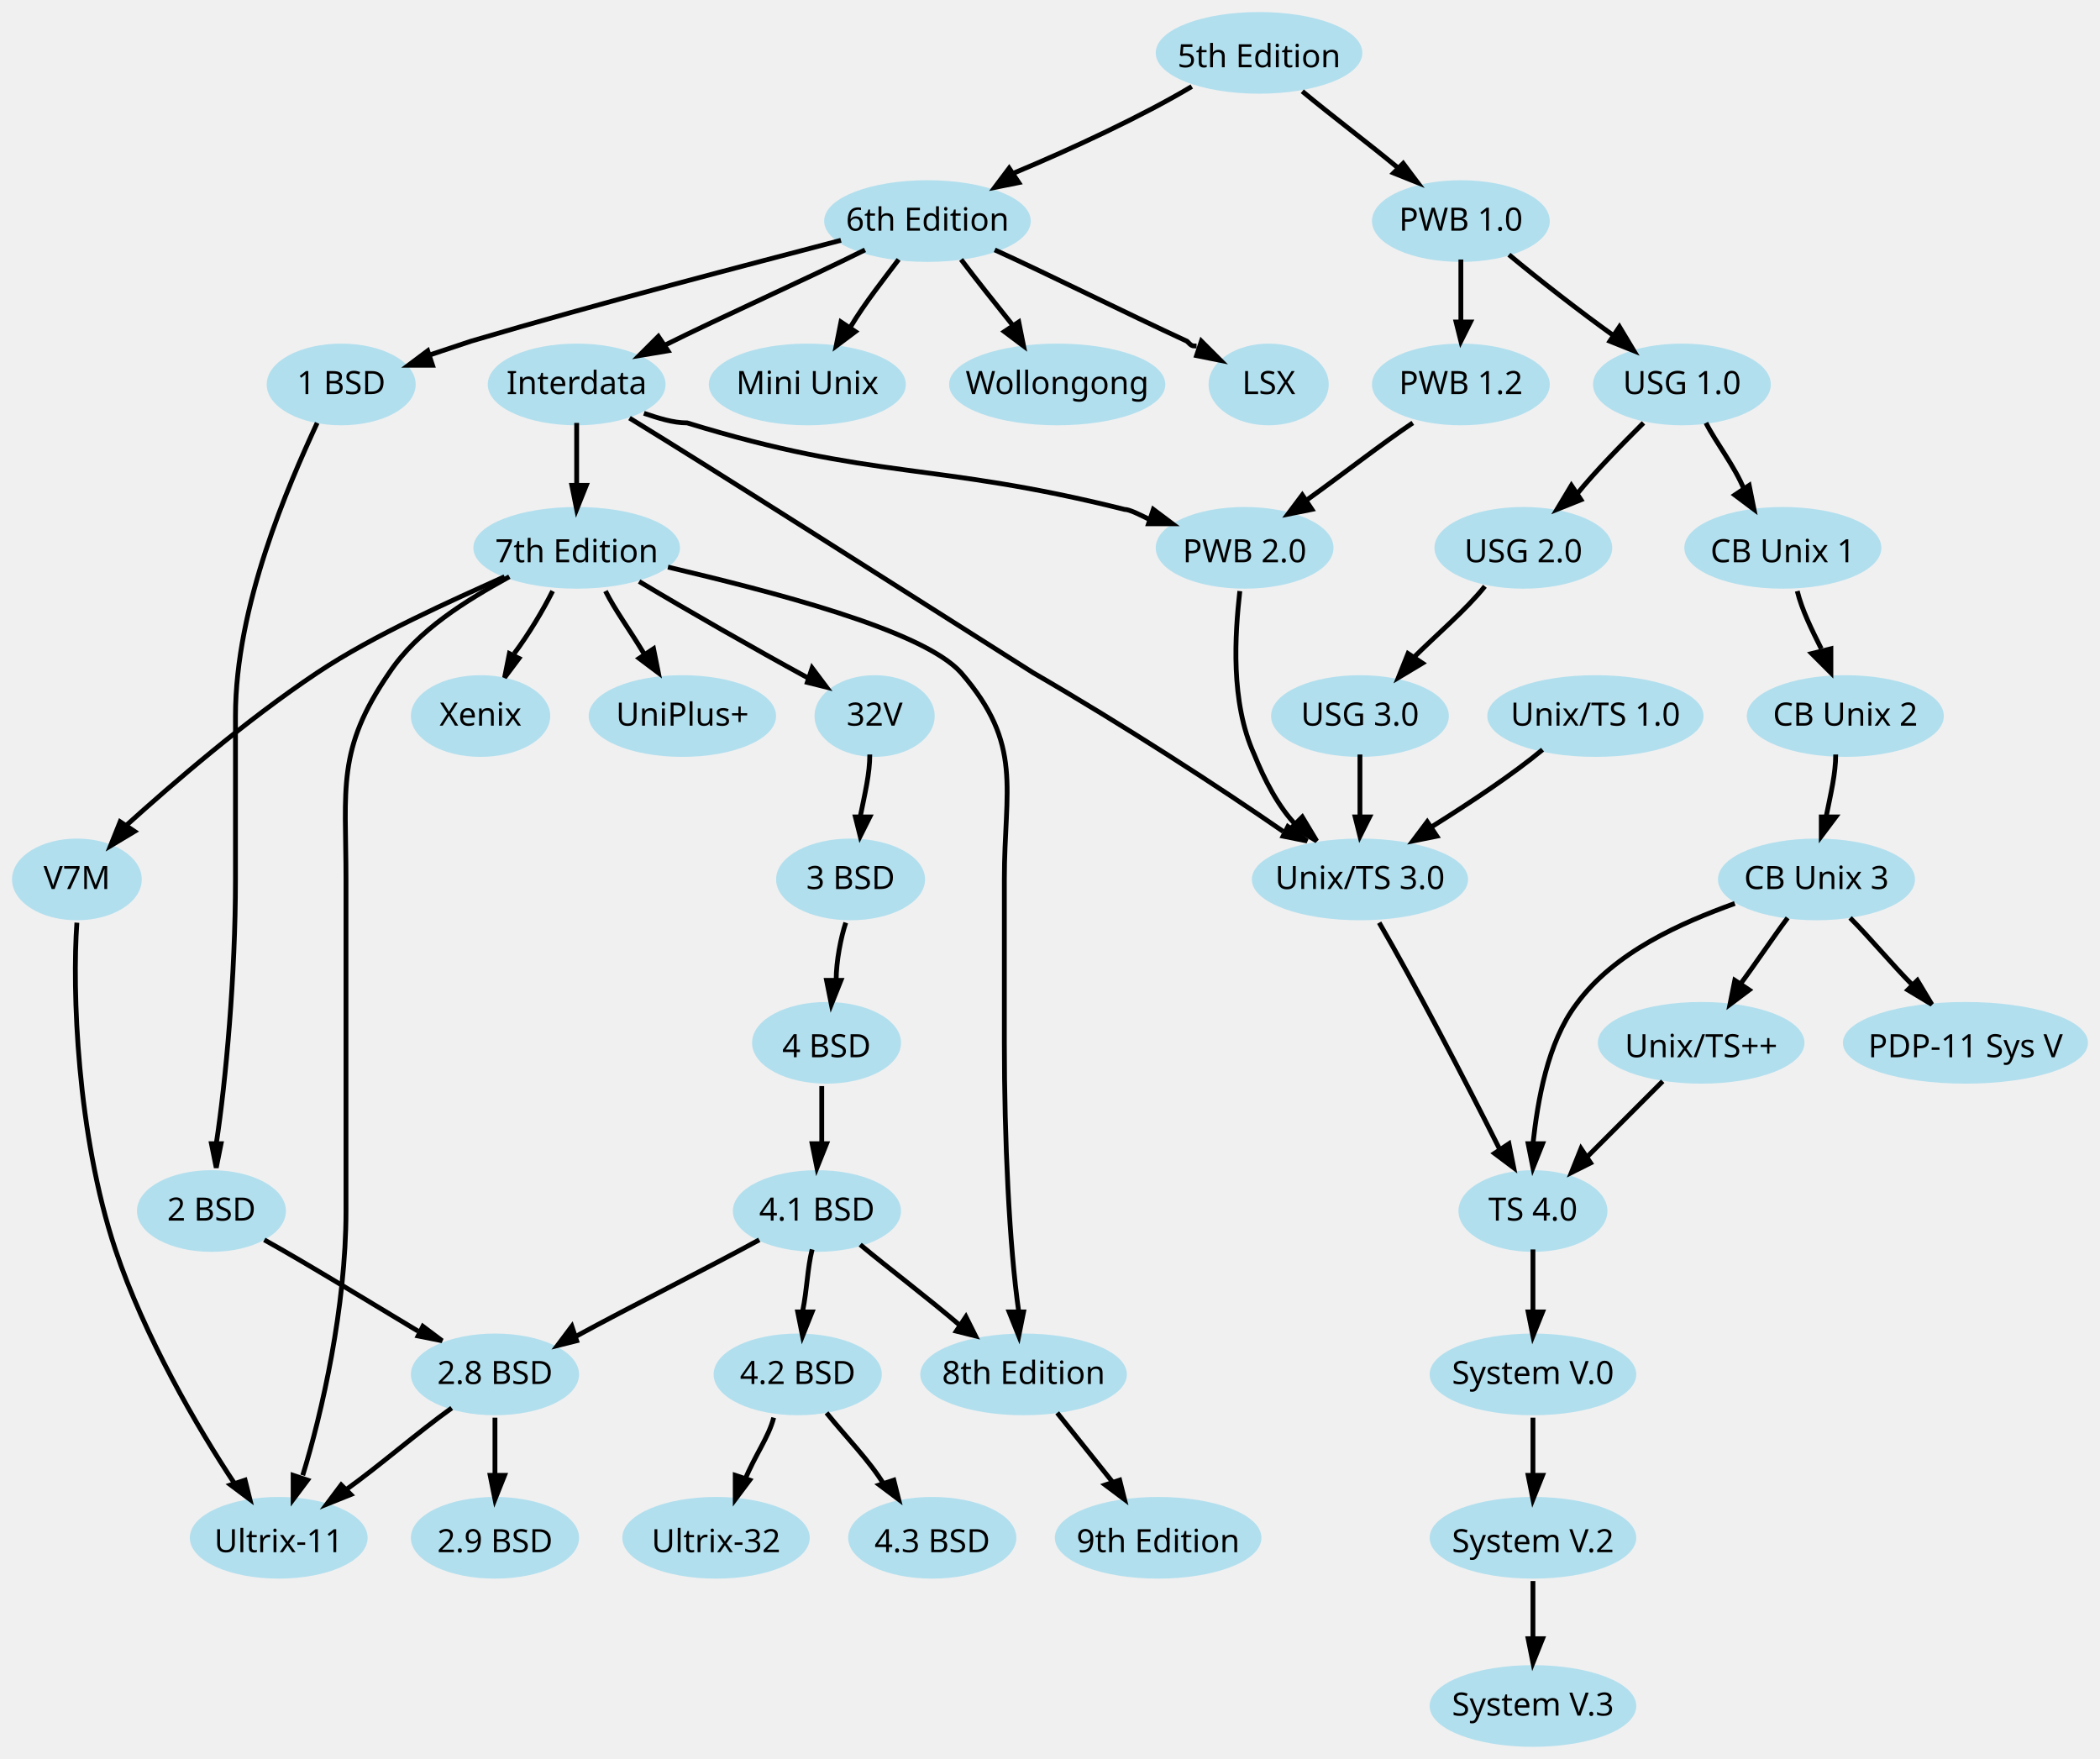
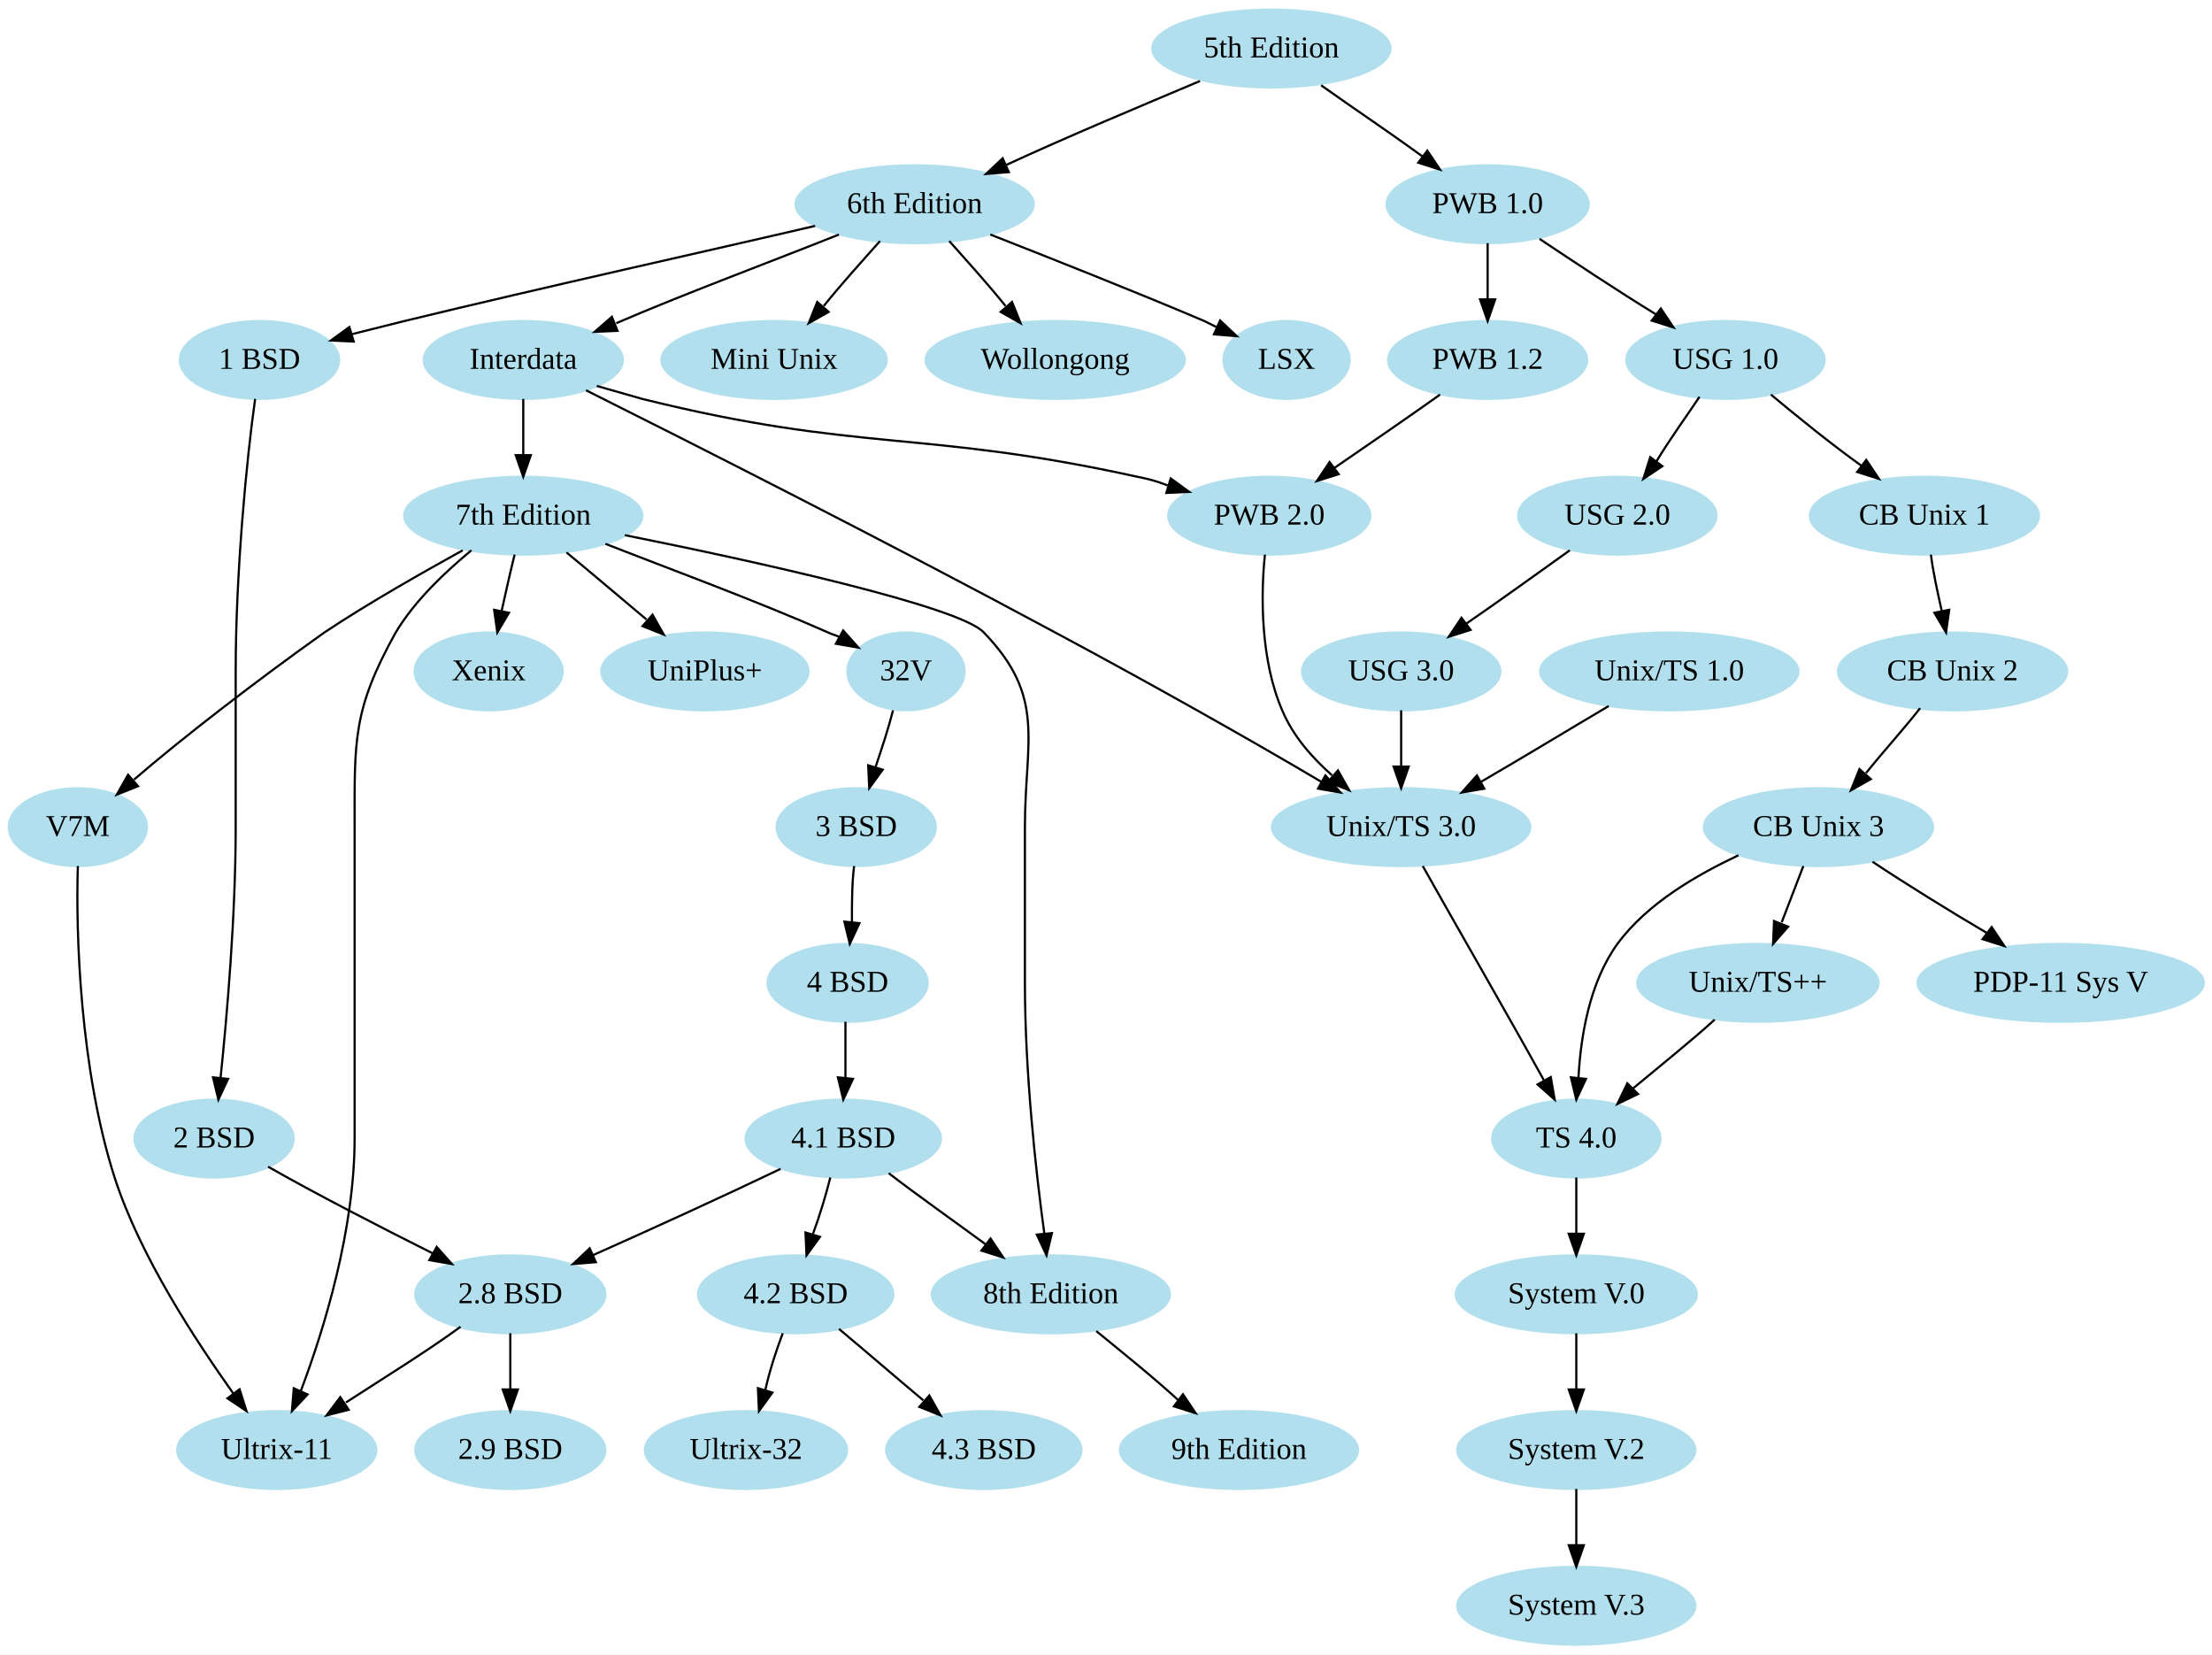
- <svg xmlns="http://www.w3.org/2000/svg" width="437pt" height="366pt" viewBox="0 0 437 366">
-   <g id="graph0" class="graph" style="font-family:Times-Roman;font-size:14.00;">
+ <svg xmlns="http://www.w3.org/2000/svg" width="432pt" height="323pt" viewBox="0.00 0.00 432.00 322.63">
+   <g id="graph0" class="graph" transform="scale(0.422287 0.422287) rotate(0) translate(4 760)">
+     <polygon style="fill:white;stroke:white;" points="-4,4 -4,-760 1019,-760 1019,4 -4,4" />
    <g id="node1" class="node">
-       <ellipse style="fill:#b2dfee;stroke:#b2dfee;" cx="262" cy="11" rx="21" ry="8" />
-       <text text-anchor="middle" x="262" y="14" style="font-size:6.68;">5th Edition</text>
+       <ellipse style="fill:#b2dfee;stroke:#b2dfee;" cx="584" cy="-738" rx="55.09" ry="18" />
+       <text text-anchor="middle" x="584" y="-733.9" style="font-family:Times New Roman;font-size:14.00;">5th Edition</text>
    </g>
    <g id="node3" class="node">
-       <ellipse style="fill:#b2dfee;stroke:#b2dfee;" cx="193" cy="46" rx="21" ry="8" />
-       <text text-anchor="middle" x="193" y="48" style="font-size:6.68;">6th Edition</text>
+       <ellipse style="fill:#b2dfee;stroke:#b2dfee;" cx="419" cy="-666" rx="55.09" ry="18" />
+       <text text-anchor="middle" x="419" y="-661.9" style="font-family:Times New Roman;font-size:14.00;">6th Edition</text>
    </g>
    <g id="edge2" class="edge">
-       <path style="fill:none;stroke:black;" d="M248,18C238,24 223,31 211,36" />
-       <polygon style="fill:black;stroke:black;" points="212,38 207,39 210,35 212,38" />
+       <path style="fill:none;stroke:black;" d="M551,-723C525,-712 489,-697 461,-684" />
+       <polygon style="fill:black;stroke:black;" points="462.56,-680.863 452,-680 459.717,-687.26 462.56,-680.863" />
    </g>
    <g id="node5" class="node">
-       <ellipse style="fill:#b2dfee;stroke:#b2dfee;" cx="304" cy="46" rx="18" ry="8" />
-       <text text-anchor="middle" x="304" y="48" style="font-size:6.68;">PWB 1.0</text>
+       <ellipse style="fill:#b2dfee;stroke:#b2dfee;" cx="684" cy="-666" rx="46.755" ry="18" />
+       <text text-anchor="middle" x="684" y="-661.9" style="font-family:Times New Roman;font-size:14.00;">PWB 1.0</text>
    </g>
    <g id="edge4" class="edge">
-       <path style="fill:none;stroke:black;" d="M271,19C277,24 285,30 291,35" />
-       <polygon style="fill:black;stroke:black;" points="292,34 295,38 290,36 292,34" />
+       <path style="fill:none;stroke:black;" d="M607,-721C621,-711 639,-699 654,-688" />
+       <polygon style="fill:black;stroke:black;" points="656.1,-690.8 662,-682 651.9,-685.2 656.1,-690.8" />
    </g>
    <g id="node7" class="node">
-       <ellipse style="fill:#b2dfee;stroke:#b2dfee;" cx="264" cy="80" rx="12" ry="8" />
-       <text text-anchor="middle" x="264" y="82" style="font-size:6.68;">LSX</text>
+       <ellipse style="fill:#b2dfee;stroke:#b2dfee;" cx="591" cy="-594" rx="29.185" ry="18" />
+       <text text-anchor="middle" x="591" y="-589.9" style="font-family:Times New Roman;font-size:14.00;">LSX</text>
    </g>
    <g id="edge6" class="edge">
-       <path style="fill:none;stroke:black;" d="M207,52C218,57 234,65 247,71 248,72 248,72 249,72" />
-       <polygon style="fill:black;stroke:black;" points="250,71 254,75 249,74 250,71" />
+       <path style="fill:none;stroke:black;" d="M454,-652C482,-641 520,-626 553,-612 555,-611 557,-610 559,-609" />
+       <polygon style="fill:black;stroke:black;" points="560.283,-612.26 568,-605 557.44,-605.863 560.283,-612.26" />
    </g>
    <g id="node9" class="node">
-       <ellipse style="fill:#b2dfee;stroke:#b2dfee;" cx="71" cy="80" rx="15" ry="8" />
-       <text text-anchor="middle" x="71" y="82" style="font-size:6.68;">1 BSD</text>
+       <ellipse style="fill:#b2dfee;stroke:#b2dfee;" cx="116" cy="-594" rx="36.829" ry="18" />
+       <text text-anchor="middle" x="116" y="-589.9" style="font-family:Times New Roman;font-size:14.00;">1 BSD</text>
    </g>
    <g id="edge8" class="edge">
-       <path style="fill:none;stroke:black;" d="M175,50C156,55 125,63 98,71 95,72 92,73 89,74" />
-       <polygon style="fill:black;stroke:black;" points="90,76 85,76 89,73 90,76" />
+       <path style="fill:none;stroke:black;" d="M373,-656C326,-645 249,-628 183,-612 175,-610 167,-608 159,-606" />
+       <polygon style="fill:black;stroke:black;" points="159.584,-602.521 149,-603 157.573,-609.226 159.584,-602.521" />
    </g>
    <g id="node11" class="node">
-       <ellipse style="fill:#b2dfee;stroke:#b2dfee;" cx="168" cy="80" rx="20" ry="8" />
-       <text text-anchor="middle" x="168" y="82" style="font-size:6.68;">Mini Unix</text>
+       <ellipse style="fill:#b2dfee;stroke:#b2dfee;" cx="354" cy="-594" rx="52.116" ry="18" />
+       <text text-anchor="middle" x="354" y="-589.9" style="font-family:Times New Roman;font-size:14.00;">Mini Unix</text>
    </g>
    <g id="edge10" class="edge">
-       <path style="fill:none;stroke:black;" d="M187,54C184,58 180,63 177,68" />
-       <polygon style="fill:black;stroke:black;" points="178,69 174,72 175,67 178,69" />
+       <path style="fill:none;stroke:black;" d="M403,-649C395,-640 385,-629 377,-619" />
+       <polygon style="fill:black;stroke:black;" points="379.219,-616.221 370,-611 373.951,-620.831 379.219,-616.221" />
    </g>
    <g id="node13" class="node">
-       <ellipse style="fill:#b2dfee;stroke:#b2dfee;" cx="220" cy="80" rx="22" ry="8" />
-       <text text-anchor="middle" x="220" y="82" style="font-size:6.68;">Wollongong</text>
+       <ellipse style="fill:#b2dfee;stroke:#b2dfee;" cx="484" cy="-594" rx="59.955" ry="18" />
+       <text text-anchor="middle" x="484" y="-589.9" style="font-family:Times New Roman;font-size:14.00;">Wollongong</text>
    </g>
    <g id="edge12" class="edge">
-       <path style="fill:none;stroke:black;" d="M200,54C203,58 207,63 211,68" />
-       <polygon style="fill:black;stroke:black;" points="212,67 213,72 209,69 212,67" />
+       <path style="fill:none;stroke:black;" d="M435,-649C443,-640 453,-629 461,-619" />
+       <polygon style="fill:black;stroke:black;" points="464.049,-620.831 468,-611 458.781,-616.221 464.049,-620.831" />
    </g>
    <g id="node15" class="node">
-       <ellipse style="fill:#b2dfee;stroke:#b2dfee;" cx="120" cy="80" rx="18" ry="8" />
-       <text text-anchor="middle" x="120" y="82" style="font-size:6.68;">Interdata</text>
+       <ellipse style="fill:#b2dfee;stroke:#b2dfee;" cx="238" cy="-594" rx="46.056" ry="18" />
+       <text text-anchor="middle" x="238" y="-589.9" style="font-family:Times New Roman;font-size:14.00;">Interdata</text>
    </g>
    <g id="edge14" class="edge">
-       <path style="fill:none;stroke:black;" d="M180,52C168,58 150,66 138,72" />
-       <polygon style="fill:black;stroke:black;" points="139,73 133,74 137,70 139,73" />
+       <path style="fill:none;stroke:black;" d="M384,-652C354,-640 311,-624 281,-611" />
+       <polygon style="fill:black;stroke:black;" points="281.585,-607.464 271,-607 278.985,-613.964 281.585,-607.464" />
    </g>
    <g id="node59" class="node">
-       <ellipse style="fill:#b2dfee;stroke:#b2dfee;" cx="304" cy="80" rx="18" ry="8" />
-       <text text-anchor="middle" x="304" y="82" style="font-size:6.68;">PWB 1.2</text>
+       <ellipse style="fill:#b2dfee;stroke:#b2dfee;" cx="684" cy="-594" rx="46.056" ry="18" />
+       <text text-anchor="middle" x="684" y="-589.9" style="font-family:Times New Roman;font-size:14.00;">PWB 1.2</text>
    </g>
    <g id="edge62" class="edge">
-       <path style="fill:none;stroke:black;" d="M304,54C304,58 304,62 304,67" />
-       <polygon style="fill:black;stroke:black;" points="306,67 304,71 303,67 306,67" />
+       <path style="fill:none;stroke:black;" d="M684,-648C684,-640 684,-631 684,-622" />
+       <polygon style="fill:black;stroke:black;" points="687.5,-622 684,-612 680.5,-622 687.5,-622" />
    </g>
    <g id="node61" class="node">
-       <ellipse style="fill:#b2dfee;stroke:#b2dfee;" cx="350" cy="80" rx="18" ry="8" />
-       <text text-anchor="middle" x="350" y="82" style="font-size:6.68;">USG 1.0</text>
+       <ellipse style="fill:#b2dfee;stroke:#b2dfee;" cx="794" cy="-594" rx="45.862" ry="18" />
+       <text text-anchor="middle" x="794" y="-589.9" style="font-family:Times New Roman;font-size:14.00;">USG 1.0</text>
    </g>
    <g id="edge64" class="edge">
-       <path style="fill:none;stroke:black;" d="M314,53C320,58 329,65 336,70" />
-       <polygon style="fill:black;stroke:black;" points="337,68 340,73 335,71 337,68" />
+       <path style="fill:none;stroke:black;" d="M708,-650C723,-640 744,-626 762,-615" />
+       <polygon style="fill:black;stroke:black;" points="764.1,-617.8 770,-609 759.9,-612.2 764.1,-617.8" />
    </g>
    <g id="node38" class="node">
-       <ellipse style="fill:#b2dfee;stroke:#b2dfee;" cx="44" cy="252" rx="15" ry="8" />
-       <text text-anchor="middle" x="44" y="254" style="font-size:6.68;">2 BSD</text>
+       <ellipse style="fill:#b2dfee;stroke:#b2dfee;" cx="95" cy="-234" rx="36.829" ry="18" />
+       <text text-anchor="middle" x="95" y="-229.9" style="font-family:Times New Roman;font-size:14.00;">2 BSD</text>
    </g>
    <g id="edge38" class="edge">
-       <path style="fill:none;stroke:black;" d="M66,88C60,101 49,126 49,149 49,149 49,149 49,183 49,203 47,225 45,238" />
-       <polygon style="fill:black;stroke:black;" points="46,238 45,243 44,238 46,238" />
+       <path style="fill:none;stroke:black;" d="M114,-576C110,-548 105,-495 105,-450 105,-450 105,-450 105,-378 105,-337 101,-291 98,-262" />
+       <polygon style="fill:black;stroke:black;" points="101.478,-261.602 97,-252 94.513,-262.299 101.478,-261.602" />
    </g>
    <g id="node17" class="node">
-       <ellipse style="fill:#b2dfee;stroke:#b2dfee;" cx="283" cy="183" rx="22" ry="8" />
-       <text text-anchor="middle" x="283" y="185" style="font-size:6.68;">Unix/TS 3.0</text>
+       <ellipse style="fill:#b2dfee;stroke:#b2dfee;" cx="644" cy="-378" rx="59.76" ry="18" />
+       <text text-anchor="middle" x="644" y="-373.9" style="font-family:Times New Roman;font-size:14.00;">Unix/TS 3.0</text>
    </g>
    <g id="edge16" class="edge">
-       <path style="fill:none;stroke:black;" d="M131,87C149,98 185,121 215,140 234,151 254,164 267,173" />
-       <polygon style="fill:black;stroke:black;" points="268,172 272,175 267,174 268,172" />
+       <path style="fill:none;stroke:black;" d="M267,-580C313,-557 406,-510 484,-468 527,-445 575,-418 607,-399" />
+       <polygon style="fill:black;stroke:black;" points="608.958,-401.916 616,-394 605.559,-395.797 608.958,-401.916" />
    </g>
    <g id="node19" class="node">
-       <ellipse style="fill:#b2dfee;stroke:#b2dfee;" cx="259" cy="114" rx="18" ry="8" />
-       <text text-anchor="middle" x="259" y="117" style="font-size:6.68;">PWB 2.0</text>
+       <ellipse style="fill:#b2dfee;stroke:#b2dfee;" cx="583" cy="-522" rx="46.755" ry="18" />
+       <text text-anchor="middle" x="583" y="-517.9" style="font-family:Times New Roman;font-size:14.00;">PWB 2.0</text>
    </g>
    <g id="edge18" class="edge">
-       <path style="fill:none;stroke:black;" d="M134,86C137,87 140,88 143,88 182,100 194,96 234,106 235,106 237,107 239,108" />
-       <polygon style="fill:black;stroke:black;" points="240,106 244,109 239,109 240,106" />
+       <path style="fill:none;stroke:black;" d="M272,-582C279,-580 286,-578 293,-576 394,-551 422,-562 522,-540 527,-539 531,-538 536,-536" />
+       <polygon style="fill:black;stroke:black;" points="537.427,-539.226 546,-533 535.416,-532.521 537.427,-539.226" />
    </g>
    <g id="node21" class="node">
-       <ellipse style="fill:#b2dfee;stroke:#b2dfee;" cx="120" cy="114" rx="21" ry="8" />
-       <text text-anchor="middle" x="120" y="117" style="font-size:6.68;">7th Edition</text>
+       <ellipse style="fill:#b2dfee;stroke:#b2dfee;" cx="238" cy="-522" rx="55.09" ry="18" />
+       <text text-anchor="middle" x="238" y="-517.9" style="font-family:Times New Roman;font-size:14.00;">7th Edition</text>
    </g>
    <g id="edge20" class="edge">
-       <path style="fill:none;stroke:black;" d="M120,88C120,92 120,97 120,101" />
-       <polygon style="fill:black;stroke:black;" points="122,101 120,106 119,101 122,101" />
+       <path style="fill:none;stroke:black;" d="M238,-576C238,-568 238,-559 238,-550" />
+       <polygon style="fill:black;stroke:black;" points="241.5,-550 238,-540 234.5,-550 241.5,-550" />
    </g>
    <g id="node82" class="node">
-       <ellipse style="fill:#b2dfee;stroke:#b2dfee;" cx="319" cy="252" rx="15" ry="8" />
-       <text text-anchor="middle" x="319" y="254" style="font-size:6.68;">TS 4.0</text>
+       <ellipse style="fill:#b2dfee;stroke:#b2dfee;" cx="725" cy="-234" rx="38.913" ry="18" />
+       <text text-anchor="middle" x="725" y="-229.9" style="font-family:Times New Roman;font-size:14.00;">TS 4.0</text>
    </g>
    <g id="edge88" class="edge">
-       <path style="fill:none;stroke:black;" d="M287,192C294,204 305,225 312,239" />
-       <polygon style="fill:black;stroke:black;" points="314,238 315,243 311,240 314,238" />
+       <path style="fill:none;stroke:black;" d="M654,-360C668,-335 694,-290 710,-261" />
+       <polygon style="fill:black;stroke:black;" points="713.203,-262.441 715,-252 707.084,-259.042 713.203,-262.441" />
    </g>
    <g id="edge84" class="edge">
-       <path style="fill:none;stroke:black;" d="M258,123C257,132 256,146 261,157 263,162 266,168 270,172" />
-       <polygon style="fill:black;stroke:black;" points="271,170 274,175 269,172 271,170" />
+       <path style="fill:none;stroke:black;" d="M581,-504C579,-485 579,-455 589,-432 594,-420 603,-410 612,-402" />
+       <polygon style="fill:black;stroke:black;" points="614.779,-404.219 620,-395 610.169,-398.951 614.779,-404.219" />
    </g>
    <g id="node23" class="node">
-       <ellipse style="fill:#b2dfee;stroke:#b2dfee;" cx="213" cy="286" rx="21" ry="8" />
-       <text text-anchor="middle" x="213" y="288" style="font-size:6.68;">8th Edition</text>
+       <ellipse style="fill:#b2dfee;stroke:#b2dfee;" cx="482" cy="-162" rx="55.09" ry="18" />
+       <text text-anchor="middle" x="482" y="-157.9" style="font-family:Times New Roman;font-size:14.00;">8th Edition</text>
    </g>
    <g id="edge22" class="edge">
-       <path style="fill:none;stroke:black;" d="M139,118C160,123 192,131 200,140 213,155 209,164 209,183 209,183 209,183 209,217 209,237 210,259 212,273" />
-       <polygon style="fill:black;stroke:black;" points="213,273 212,278 210,273 213,273" />
+       <path style="fill:none;stroke:black;" d="M285,-513C345,-501 440,-480 451,-468 480,-438 470,-418 470,-378 470,-378 470,-378 470,-306 470,-265 475,-219 479,-190" />
+       <polygon style="fill:black;stroke:black;" points="482.488,-190.299 480,-180 475.522,-189.602 482.488,-190.299" />
    </g>
    <g id="node25" class="node">
-       <ellipse style="fill:#b2dfee;stroke:#b2dfee;" cx="182" cy="149" rx="12" ry="8" />
-       <text text-anchor="middle" x="182" y="151" style="font-size:6.68;">32V</text>
+       <ellipse style="fill:#b2dfee;stroke:#b2dfee;" cx="415" cy="-450" rx="27.1" ry="18" />
+       <text text-anchor="middle" x="415" y="-445.9" style="font-family:Times New Roman;font-size:14.00;">32V</text>
    </g>
    <g id="edge24" class="edge">
-       <path style="fill:none;stroke:black;" d="M133,121C143,127 157,135 168,141" />
-       <polygon style="fill:black;stroke:black;" points="169,139 172,143 168,142 169,139" />
+       <path style="fill:none;stroke:black;" d="M276,-509C304,-498 345,-483 379,-468 381,-467 382,-467 384,-466" />
+       <polygon style="fill:black;stroke:black;" points="385.958,-468.916 393,-461 382.559,-462.797 385.958,-468.916" />
    </g>
    <g id="node27" class="node">
-       <ellipse style="fill:#b2dfee;stroke:#b2dfee;" cx="16" cy="183" rx="13" ry="8" />
-       <text text-anchor="middle" x="16" y="185" style="font-size:6.68;">V7M</text>
+       <ellipse style="fill:#b2dfee;stroke:#b2dfee;" cx="32" cy="-378" rx="31.965" ry="18" />
+       <text text-anchor="middle" x="32" y="-373.9" style="font-family:Times New Roman;font-size:14.00;">V7M</text>
    </g>
    <g id="edge26" class="edge">
-       <path style="fill:none;stroke:black;" d="M105,120C94,125 78,132 66,140 51,150 36,163 26,172" />
-       <polygon style="fill:black;stroke:black;" points="28,173 23,176 25,171 28,173" />
+       <path style="fill:none;stroke:black;" d="M210,-506C192,-496 167,-482 146,-468 115,-446 80,-419 58,-400" />
+       <polygon style="fill:black;stroke:black;" points="59.831,-396.951 50,-393 55.221,-402.219 59.831,-396.951" />
    </g>
    <g id="node29" class="node">
-       <ellipse style="fill:#b2dfee;stroke:#b2dfee;" cx="58" cy="320" rx="18" ry="8" />
-       <text text-anchor="middle" x="58" y="323" style="font-size:6.68;">Ultrix-11</text>
+       <ellipse style="fill:#b2dfee;stroke:#b2dfee;" cx="124" cy="-90" rx="46.056" ry="18" />
+       <text text-anchor="middle" x="124" y="-85.9" style="font-family:Times New Roman;font-size:14.00;">Ultrix-11</text>
    </g>
    <g id="edge28" class="edge">
-       <path style="fill:none;stroke:black;" d="M106,120C97,125 87,131 81,140 70,156 72,164 72,183 72,183 72,183 72,252 72,272 67,294 63,307" />
-       <polygon style="fill:black;stroke:black;" points="64,308 61,312 61,307 64,308" />
+       <path style="fill:none;stroke:black;" d="M214,-506C202,-496 188,-483 179,-468 159,-432 160,-418 160,-378 160,-378 160,-378 160,-234 160,-192 146,-146 135,-117" />
+       <polygon style="fill:black;stroke:black;" points="138.26,-115.717 131,-108 131.863,-118.56 138.26,-115.717" />
    </g>
    <g id="node31" class="node">
-       <ellipse style="fill:#b2dfee;stroke:#b2dfee;" cx="100" cy="149" rx="14" ry="8" />
-       <text text-anchor="middle" x="100" y="151" style="font-size:6.68;">Xenix</text>
+       <ellipse style="fill:#b2dfee;stroke:#b2dfee;" cx="222" cy="-450" rx="34.241" ry="18" />
+       <text text-anchor="middle" x="222" y="-445.9" style="font-family:Times New Roman;font-size:14.00;">Xenix</text>
    </g>
    <g id="edge30" class="edge">
-       <path style="fill:none;stroke:black;" d="M115,123C113,127 110,132 107,136" />
-       <polygon style="fill:black;stroke:black;" points="108,137 105,141 106,136 108,137" />
+       <path style="fill:none;stroke:black;" d="M234,-504C232,-496 230,-487 228,-478" />
+       <polygon style="fill:black;stroke:black;" points="231.393,-477.119 226,-468 224.529,-478.492 231.393,-477.119" />
    </g>
    <g id="node33" class="node">
-       <ellipse style="fill:#b2dfee;stroke:#b2dfee;" cx="142" cy="149" rx="19" ry="8" />
-       <text text-anchor="middle" x="142" y="151" style="font-size:6.68;">UniPlus+</text>
+       <ellipse style="fill:#b2dfee;stroke:#b2dfee;" cx="322" cy="-450" rx="47.947" ry="18" />
+       <text text-anchor="middle" x="322" y="-445.9" style="font-family:Times New Roman;font-size:14.00;">UniPlus+</text>
    </g>
    <g id="edge32" class="edge">
-       <path style="fill:none;stroke:black;" d="M126,123C128,127 131,131 134,136" />
-       <polygon style="fill:black;stroke:black;" points="136,135 137,140 133,137 136,135" />
+       <path style="fill:none;stroke:black;" d="M258,-505C269,-496 283,-484 295,-474" />
+       <polygon style="fill:black;stroke:black;" points="297.779,-476.219 303,-467 293.169,-470.951 297.779,-476.219" />
    </g>
    <g id="node36" class="node">
-       <ellipse style="fill:#b2dfee;stroke:#b2dfee;" cx="241" cy="320" rx="21" ry="8" />
-       <text text-anchor="middle" x="241" y="323" style="font-size:6.68;">9th Edition</text>
+       <ellipse style="fill:#b2dfee;stroke:#b2dfee;" cx="569" cy="-90" rx="55.09" ry="18" />
+       <text text-anchor="middle" x="569" y="-85.9" style="font-family:Times New Roman;font-size:14.00;">9th Edition</text>
    </g>
    <g id="edge36" class="edge">
-       <path style="fill:none;stroke:black;" d="M220,294C224,299 228,304 232,309" />
-       <polygon style="fill:black;stroke:black;" points="233,308 234,312 230,309 233,308" />
+       <path style="fill:none;stroke:black;" d="M503,-145C514,-136 529,-124 541,-113" />
+       <polygon style="fill:black;stroke:black;" points="543.1,-115.8 549,-107 538.9,-110.2 543.1,-115.8" />
    </g>
    <g id="node45" class="node">
-       <ellipse style="fill:#b2dfee;stroke:#b2dfee;" cx="177" cy="183" rx="15" ry="8" />
-       <text text-anchor="middle" x="177" y="185" style="font-size:6.68;">3 BSD</text>
+       <ellipse style="fill:#b2dfee;stroke:#b2dfee;" cx="392" cy="-378" rx="36.829" ry="18" />
+       <text text-anchor="middle" x="392" y="-373.9" style="font-family:Times New Roman;font-size:14.00;">3 BSD</text>
    </g>
    <g id="edge46" class="edge">
-       <path style="fill:none;stroke:black;" d="M181,157C181,161 180,165 179,170" />
-       <polygon style="fill:black;stroke:black;" points="181,170 179,174 178,170 181,170" />
+       <path style="fill:none;stroke:black;" d="M409,-432C407,-424 404,-415 401,-406" />
+       <polygon style="fill:black;stroke:black;" points="404.226,-404.573 398,-396 397.521,-406.584 404.226,-404.573" />
    </g>
    <g id="edge34" class="edge">
-       <path style="fill:none;stroke:black;" d="M16,192C15,206 16,236 24,260 30,278 41,297 49,309" />
-       <polygon style="fill:black;stroke:black;" points="51,308 52,312 48,309 51,308" />
+       <path style="fill:none;stroke:black;" d="M32,-360C31,-329 33,-266 49,-216 61,-179 87,-140 104,-116" />
+       <polygon style="fill:black;stroke:black;" points="106.8,-118.1 110,-108 101.2,-113.9 106.8,-118.1" />
    </g>
    <g id="node40" class="node">
-       <ellipse style="fill:#b2dfee;stroke:#b2dfee;" cx="103" cy="286" rx="17" ry="8" />
-       <text text-anchor="middle" x="103" y="288" style="font-size:6.68;">2.8 BSD</text>
+       <ellipse style="fill:#b2dfee;stroke:#b2dfee;" cx="232" cy="-162" rx="43.973" ry="18" />
+       <text text-anchor="middle" x="232" y="-157.9" style="font-family:Times New Roman;font-size:14.00;">2.8 BSD</text>
    </g>
    <g id="edge40" class="edge">
-       <path style="fill:none;stroke:black;" d="M55,258C64,263 77,271 87,277" />
-       <polygon style="fill:black;stroke:black;" points="88,276 92,279 87,278 88,276" />
+       <path style="fill:none;stroke:black;" d="M120,-221C141,-209 172,-193 196,-181" />
+       <polygon style="fill:black;stroke:black;" points="197.958,-183.916 205,-176 194.559,-177.797 197.958,-183.916" />
    </g>
    <g id="edge42" class="edge">
-       <path style="fill:none;stroke:black;" d="M94,293C87,298 79,305 72,310" />
-       <polygon style="fill:black;stroke:black;" points="73,311 68,313 71,309 73,311" />
+       <path style="fill:none;stroke:black;" d="M209,-147C194,-136 173,-123 156,-112" />
+       <polygon style="fill:black;stroke:black;" points="157.262,-108.635 147,-106 153.379,-114.459 157.262,-108.635" />
    </g>
    <g id="node43" class="node">
-       <ellipse style="fill:#b2dfee;stroke:#b2dfee;" cx="103" cy="320" rx="17" ry="8" />
-       <text text-anchor="middle" x="103" y="323" style="font-size:6.68;">2.9 BSD</text>
+       <ellipse style="fill:#b2dfee;stroke:#b2dfee;" cx="232" cy="-90" rx="43.973" ry="18" />
+       <text text-anchor="middle" x="232" y="-85.9" style="font-family:Times New Roman;font-size:14.00;">2.9 BSD</text>
    </g>
    <g id="edge44" class="edge">
-       <path style="fill:none;stroke:black;" d="M103,295C103,299 103,303 103,307" />
-       <polygon style="fill:black;stroke:black;" points="105,307 103,312 102,307 105,307" />
+       <path style="fill:none;stroke:black;" d="M232,-144C232,-136 232,-127 232,-118" />
+       <polygon style="fill:black;stroke:black;" points="235.5,-118 232,-108 228.5,-118 235.5,-118" />
    </g>
    <g id="node47" class="node">
-       <ellipse style="fill:#b2dfee;stroke:#b2dfee;" cx="172" cy="217" rx="15" ry="8" />
-       <text text-anchor="middle" x="172" y="220" style="font-size:6.68;">4 BSD</text>
+       <ellipse style="fill:#b2dfee;stroke:#b2dfee;" cx="388" cy="-306" rx="37.023" ry="18" />
+       <text text-anchor="middle" x="388" y="-301.9" style="font-family:Times New Roman;font-size:14.00;">4 BSD</text>
    </g>
    <g id="edge48" class="edge">
-       <path style="fill:none;stroke:black;" d="M176,192C175,195 174,200 174,204" />
-       <polygon style="fill:black;stroke:black;" points="175,204 173,209 172,204 175,204" />
+       <path style="fill:none;stroke:black;" d="M391,-360C390,-352 390,-343 390,-334" />
+       <polygon style="fill:black;stroke:black;" points="393.478,-333.602 389,-324 386.512,-334.299 393.478,-333.602" />
    </g>
    <g id="node49" class="node">
-       <ellipse style="fill:#b2dfee;stroke:#b2dfee;" cx="170" cy="252" rx="17" ry="8" />
-       <text text-anchor="middle" x="170" y="254" style="font-size:6.68;">4.1 BSD</text>
+       <ellipse style="fill:#b2dfee;stroke:#b2dfee;" cx="386" cy="-234" rx="45.167" ry="18" />
+       <text text-anchor="middle" x="386" y="-229.9" style="font-family:Times New Roman;font-size:14.00;">4.1 BSD</text>
    </g>
    <g id="edge50" class="edge">
-       <path style="fill:none;stroke:black;" d="M171,226C171,230 171,234 171,238" />
-       <polygon style="fill:black;stroke:black;" points="172,238 170,243 169,238 172,238" />
+       <path style="fill:none;stroke:black;" d="M387,-288C387,-280 387,-271 387,-262" />
+       <polygon style="fill:black;stroke:black;" points="390.478,-261.602 386,-252 383.512,-262.299 390.478,-261.602" />
    </g>
    <g id="edge56" class="edge">
-       <path style="fill:none;stroke:black;" d="M179,259C185,264 193,270 200,276" />
-       <polygon style="fill:black;stroke:black;" points="201,274 203,278 199,277 201,274" />
+       <path style="fill:none;stroke:black;" d="M407,-218C420,-208 437,-196 452,-185" />
+       <polygon style="fill:black;stroke:black;" points="454.1,-187.8 460,-179 449.9,-182.2 454.1,-187.8" />
    </g>
    <g id="edge54" class="edge">
-       <path style="fill:none;stroke:black;" d="M158,258C147,264 131,272 120,278" />
-       <polygon style="fill:black;stroke:black;" points="120,279 116,280 119,276 120,279" />
+       <path style="fill:none;stroke:black;" d="M357,-220C332,-208 297,-192 270,-180" />
+       <polygon style="fill:black;stroke:black;" points="271.56,-176.863 261,-176 268.717,-183.26 271.56,-176.863" />
    </g>
    <g id="node51" class="node">
-       <ellipse style="fill:#b2dfee;stroke:#b2dfee;" cx="166" cy="286" rx="17" ry="8" />
-       <text text-anchor="middle" x="166" y="288" style="font-size:6.68;">4.2 BSD</text>
+       <ellipse style="fill:#b2dfee;stroke:#b2dfee;" cx="364" cy="-162" rx="45.167" ry="18" />
+       <text text-anchor="middle" x="364" y="-157.9" style="font-family:Times New Roman;font-size:14.00;">4.2 BSD</text>
    </g>
    <g id="edge52" class="edge">
-       <path style="fill:none;stroke:black;" d="M169,260C168,264 168,268 167,273" />
-       <polygon style="fill:black;stroke:black;" points="169,273 167,278 166,273 169,273" />
+       <path style="fill:none;stroke:black;" d="M380,-216C378,-208 375,-198 372,-190" />
+       <polygon style="fill:black;stroke:black;" points="375.226,-188.573 369,-180 368.521,-190.584 375.226,-188.573" />
    </g>
    <g id="node55" class="node">
-       <ellipse style="fill:#b2dfee;stroke:#b2dfee;" cx="194" cy="320" rx="17" ry="8" />
-       <text text-anchor="middle" x="194" y="323" style="font-size:6.68;">4.3 BSD</text>
+       <ellipse style="fill:#b2dfee;stroke:#b2dfee;" cx="451" cy="-90" rx="45.167" ry="18" />
+       <text text-anchor="middle" x="451" y="-85.9" style="font-family:Times New Roman;font-size:14.00;">4.3 BSD</text>
    </g>
    <g id="edge58" class="edge">
-       <path style="fill:none;stroke:black;" d="M172,294C176,299 181,304 184,309" />
-       <polygon style="fill:black;stroke:black;" points="186,308 187,312 183,309 186,308" />
+       <path style="fill:none;stroke:black;" d="M384,-146C396,-136 411,-123 423,-113" />
+       <polygon style="fill:black;stroke:black;" points="425.779,-115.219 431,-106 421.169,-109.951 425.779,-115.219" />
    </g>
    <g id="node57" class="node">
-       <ellipse style="fill:#b2dfee;stroke:#b2dfee;" cx="149" cy="320" rx="19" ry="8" />
-       <text text-anchor="middle" x="149" y="323" style="font-size:6.68;">Ultrix-32</text>
+       <ellipse style="fill:#b2dfee;stroke:#b2dfee;" cx="341" cy="-90" rx="46.755" ry="18" />
+       <text text-anchor="middle" x="341" y="-85.9" style="font-family:Times New Roman;font-size:14.00;">Ultrix-32</text>
    </g>
    <g id="edge60" class="edge">
-       <path style="fill:none;stroke:black;" d="M161,295C160,299 157,303 155,308" />
-       <polygon style="fill:black;stroke:black;" points="156,308 153,312 153,307 156,308" />
+       <path style="fill:none;stroke:black;" d="M358,-144C355,-136 352,-127 350,-118" />
+       <polygon style="fill:black;stroke:black;" points="353.226,-116.573 347,-108 346.521,-118.584 353.226,-116.573" />
    </g>
    <g id="edge66" class="edge">
-       <path style="fill:none;stroke:black;" d="M294,88C288,92 279,99 272,104" />
-       <polygon style="fill:black;stroke:black;" points="273,106 268,107 271,103 273,106" />
+       <path style="fill:none;stroke:black;" d="M662,-578C648,-568 629,-555 613,-544" />
+       <polygon style="fill:black;stroke:black;" points="615.1,-541.2 605,-538 610.9,-546.8 615.1,-541.2" />
    </g>
    <g id="node64" class="node">
-       <ellipse style="fill:#b2dfee;stroke:#b2dfee;" cx="371" cy="114" rx="20" ry="8" />
-       <text text-anchor="middle" x="371" y="117" style="font-size:6.68;">CB Unix 1</text>
+       <ellipse style="fill:#b2dfee;stroke:#b2dfee;" cx="886" cy="-522" rx="53.006" ry="18" />
+       <text text-anchor="middle" x="886" y="-517.9" style="font-family:Times New Roman;font-size:14.00;">CB Unix 1</text>
    </g>
    <g id="edge68" class="edge">
-       <path style="fill:none;stroke:black;" d="M355,88C357,92 361,97 363,102" />
-       <polygon style="fill:black;stroke:black;" points="364,101 365,106 361,103 364,101" />
+       <path style="fill:none;stroke:black;" d="M815,-578C827,-568 843,-555 857,-545" />
+       <polygon style="fill:black;stroke:black;" points="859.1,-547.8 865,-539 854.9,-542.2 859.1,-547.8" />
    </g>
    <g id="node66" class="node">
-       <ellipse style="fill:#b2dfee;stroke:#b2dfee;" cx="317" cy="114" rx="18" ry="8" />
-       <text text-anchor="middle" x="317" y="117" style="font-size:6.68;">USG 2.0</text>
+       <ellipse style="fill:#b2dfee;stroke:#b2dfee;" cx="744" cy="-522" rx="45.862" ry="18" />
+       <text text-anchor="middle" x="744" y="-517.9" style="font-family:Times New Roman;font-size:14.00;">USG 2.0</text>
    </g>
    <g id="edge70" class="edge">
-       <path style="fill:none;stroke:black;" d="M342,88C338,92 332,98 328,103" />
-       <polygon style="fill:black;stroke:black;" points="329,104 324,106 327,101 329,104" />
+       <path style="fill:none;stroke:black;" d="M782,-577C776,-568 768,-557 762,-547" />
+       <polygon style="fill:black;stroke:black;" points="764.8,-544.9 756,-539 759.2,-549.1 764.8,-544.9" />
    </g>
    <g id="node68" class="node">
-       <ellipse style="fill:#b2dfee;stroke:#b2dfee;" cx="384" cy="149" rx="20" ry="8" />
-       <text text-anchor="middle" x="384" y="151" style="font-size:6.68;">CB Unix 2</text>
+       <ellipse style="fill:#b2dfee;stroke:#b2dfee;" cx="899" cy="-450" rx="53.006" ry="18" />
+       <text text-anchor="middle" x="899" y="-445.9" style="font-family:Times New Roman;font-size:14.00;">CB Unix 2</text>
    </g>
    <g id="edge72" class="edge">
-       <path style="fill:none;stroke:black;" d="M374,123C375,127 377,131 379,135" />
-       <polygon style="fill:black;stroke:black;" points="381,135 381,140 377,136 381,135" />
+       <path style="fill:none;stroke:black;" d="M889,-504C890,-496 892,-487 894,-478" />
+       <polygon style="fill:black;stroke:black;" points="897.471,-478.492 896,-468 890.607,-477.119 897.471,-478.492" />
    </g>
    <g id="node76" class="node">
-       <ellipse style="fill:#b2dfee;stroke:#b2dfee;" cx="283" cy="149" rx="18" ry="8" />
-       <text text-anchor="middle" x="283" y="151" style="font-size:6.68;">USG 3.0</text>
+       <ellipse style="fill:#b2dfee;stroke:#b2dfee;" cx="644" cy="-450" rx="45.862" ry="18" />
+       <text text-anchor="middle" x="644" y="-445.9" style="font-family:Times New Roman;font-size:14.00;">USG 3.0</text>
    </g>
    <g id="edge80" class="edge">
-       <path style="fill:none;stroke:black;" d="M309,122C305,127 299,132 294,137" />
-       <polygon style="fill:black;stroke:black;" points="296,138 291,141 293,136 296,138" />
+       <path style="fill:none;stroke:black;" d="M722,-506C708,-496 690,-483 674,-472" />
+       <polygon style="fill:black;stroke:black;" points="676.1,-469.2 666,-466 671.9,-474.8 676.1,-469.2" />
    </g>
    <g id="node70" class="node">
-       <ellipse style="fill:#b2dfee;stroke:#b2dfee;" cx="378" cy="183" rx="20" ry="8" />
-       <text text-anchor="middle" x="378" y="185" style="font-size:6.68;">CB Unix 3</text>
+       <ellipse style="fill:#b2dfee;stroke:#b2dfee;" cx="837" cy="-378" rx="53.006" ry="18" />
+       <text text-anchor="middle" x="837" y="-373.9" style="font-family:Times New Roman;font-size:14.00;">CB Unix 3</text>
    </g>
    <g id="edge74" class="edge">
-       <path style="fill:none;stroke:black;" d="M382,157C382,161 381,165 380,170" />
-       <polygon style="fill:black;stroke:black;" points="382,170 379,174 379,170 382,170" />
+       <path style="fill:none;stroke:black;" d="M884,-433C877,-424 867,-413 859,-403" />
+       <polygon style="fill:black;stroke:black;" points="861.219,-400.221 852,-395 855.951,-404.831 861.219,-400.221" />
    </g>
    <g id="node72" class="node">
-       <ellipse style="fill:#b2dfee;stroke:#b2dfee;" cx="354" cy="217" rx="21" ry="8" />
-       <text text-anchor="middle" x="354" y="220" style="font-size:6.68;">Unix/TS++</text>
+       <ellipse style="fill:#b2dfee;stroke:#b2dfee;" cx="809" cy="-306" rx="55.787" ry="18" />
+       <text text-anchor="middle" x="809" y="-301.9" style="font-family:Times New Roman;font-size:14.00;">Unix/TS++</text>
    </g>
    <g id="edge76" class="edge">
-       <path style="fill:none;stroke:black;" d="M372,191C369,195 365,201 362,205" />
-       <polygon style="fill:black;stroke:black;" points="364,206 360,209 361,204 364,206" />
+       <path style="fill:none;stroke:black;" d="M830,-360C827,-352 823,-342 820,-334" />
+       <polygon style="fill:black;stroke:black;" points="822.964,-331.985 816,-324 816.464,-334.585 822.964,-331.985" />
    </g>
    <g id="node74" class="node">
-       <ellipse style="fill:#b2dfee;stroke:#b2dfee;" cx="409" cy="217" rx="25" ry="8" />
-       <text text-anchor="middle" x="409" y="220" style="font-size:6.68;">PDP-11 Sys V</text>
+       <ellipse style="fill:#b2dfee;stroke:#b2dfee;" cx="949" cy="-306" rx="66.207" ry="18" />
+       <text text-anchor="middle" x="949" y="-301.9" style="font-family:Times New Roman;font-size:14.00;">PDP-11 Sys V</text>
    </g>
    <g id="edge78" class="edge">
-       <path style="fill:none;stroke:black;" d="M385,191C389,195 394,201 398,205" />
-       <polygon style="fill:black;stroke:black;" points="399,204 402,209 397,206 399,204" />
+       <path style="fill:none;stroke:black;" d="M862,-362C877,-352 898,-339 915,-329" />
+       <polygon style="fill:black;stroke:black;" points="917.1,-331.8 923,-323 912.9,-326.2 917.1,-331.8" />
    </g>
    <g id="edge92" class="edge">
-       <path style="fill:none;stroke:black;" d="M361,188C350,192 336,198 328,209 322,217 320,229 319,238" />
-       <polygon style="fill:black;stroke:black;" points="321,238 319,243 318,238 321,238" />
+       <path style="fill:none;stroke:black;" d="M800,-365C781,-356 758,-343 744,-324 731,-306 727,-281 726,-262" />
+       <polygon style="fill:black;stroke:black;" points="729.478,-261.602 725,-252 722.512,-262.299 729.478,-261.602" />
    </g>
    <g id="edge90" class="edge">
-       <path style="fill:none;stroke:black;" d="M346,225C341,230 335,236 330,241" />
-       <polygon style="fill:black;stroke:black;" points="331,242 327,244 329,239 331,242" />
+       <path style="fill:none;stroke:black;" d="M789,-289C778,-279 763,-267 751,-257" />
+       <polygon style="fill:black;stroke:black;" points="753.546,-254.596 744,-250 748.596,-259.546 753.546,-254.596" />
    </g>
    <g id="edge82" class="edge">
-       <path style="fill:none;stroke:black;" d="M283,157C283,161 283,165 283,170" />
-       <polygon style="fill:black;stroke:black;" points="285,170 283,174 282,170 285,170" />
+       <path style="fill:none;stroke:black;" d="M644,-432C644,-424 644,-415 644,-406" />
+       <polygon style="fill:black;stroke:black;" points="647.5,-406 644,-396 640.5,-406 647.5,-406" />
    </g>
    <g id="node79" class="node">
-       <ellipse style="fill:#b2dfee;stroke:#b2dfee;" cx="332" cy="149" rx="22" ry="8" />
-       <text text-anchor="middle" x="332" y="151" style="font-size:6.68;">Unix/TS 1.0</text>
+       <ellipse style="fill:#b2dfee;stroke:#b2dfee;" cx="768" cy="-450" rx="59.76" ry="18" />
+       <text text-anchor="middle" x="768" y="-445.9" style="font-family:Times New Roman;font-size:14.00;">Unix/TS 1.0</text>
    </g>
    <g id="edge86" class="edge">
-       <path style="fill:none;stroke:black;" d="M321,156C315,161 306,167 298,172" />
-       <polygon style="fill:black;stroke:black;" points="299,174 294,175 297,171 299,174" />
+       <path style="fill:none;stroke:black;" d="M740,-434C723,-424 700,-410 681,-399" />
+       <polygon style="fill:black;stroke:black;" points="682.441,-395.797 672,-394 679.042,-401.916 682.441,-395.797" />
    </g>
    <g id="node86" class="node">
-       <ellipse style="fill:#b2dfee;stroke:#b2dfee;" cx="319" cy="286" rx="21" ry="8" />
-       <text text-anchor="middle" x="319" y="288" style="font-size:6.68;">System V.0</text>
+       <ellipse style="fill:#b2dfee;stroke:#b2dfee;" cx="725" cy="-162" rx="55.787" ry="18" />
+       <text text-anchor="middle" x="725" y="-157.9" style="font-family:Times New Roman;font-size:14.00;">System V.0</text>
    </g>
    <g id="edge94" class="edge">
-       <path style="fill:none;stroke:black;" d="M319,260C319,264 319,268 319,273" />
-       <polygon style="fill:black;stroke:black;" points="321,273 319,278 318,273 321,273" />
+       <path style="fill:none;stroke:black;" d="M725,-216C725,-208 725,-199 725,-190" />
+       <polygon style="fill:black;stroke:black;" points="728.5,-190 725,-180 721.5,-190 728.5,-190" />
    </g>
    <g id="node88" class="node">
-       <ellipse style="fill:#b2dfee;stroke:#b2dfee;" cx="319" cy="320" rx="21" ry="8" />
-       <text text-anchor="middle" x="319" y="323" style="font-size:6.68;">System V.2</text>
+       <ellipse style="fill:#b2dfee;stroke:#b2dfee;" cx="725" cy="-90" rx="55.09" ry="18" />
+       <text text-anchor="middle" x="725" y="-85.9" style="font-family:Times New Roman;font-size:14.00;">System V.2</text>
    </g>
    <g id="edge96" class="edge">
-       <path style="fill:none;stroke:black;" d="M319,295C319,299 319,303 319,307" />
-       <polygon style="fill:black;stroke:black;" points="321,307 319,312 318,307 321,307" />
+       <path style="fill:none;stroke:black;" d="M725,-144C725,-136 725,-127 725,-118" />
+       <polygon style="fill:black;stroke:black;" points="728.5,-118 725,-108 721.5,-118 728.5,-118" />
    </g>
    <g id="node90" class="node">
-       <ellipse style="fill:#b2dfee;stroke:#b2dfee;" cx="319" cy="355" rx="21" ry="8" />
-       <text text-anchor="middle" x="319" y="357" style="font-size:6.68;">System V.3</text>
+       <ellipse style="fill:#b2dfee;stroke:#b2dfee;" cx="725" cy="-18" rx="55.09" ry="18" />
+       <text text-anchor="middle" x="725" y="-13.9" style="font-family:Times New Roman;font-size:14.00;">System V.3</text>
    </g>
    <g id="edge98" class="edge">
-       <path style="fill:none;stroke:black;" d="M319,329C319,333 319,337 319,341" />
-       <polygon style="fill:black;stroke:black;" points="321,341 319,346 318,341 321,341" />
+       <path style="fill:none;stroke:black;" d="M725,-72C725,-64 725,-55 725,-46" />
+       <polygon style="fill:black;stroke:black;" points="728.5,-46 725,-36 721.5,-46 728.5,-46" />
    </g>
  </g>
</svg>
